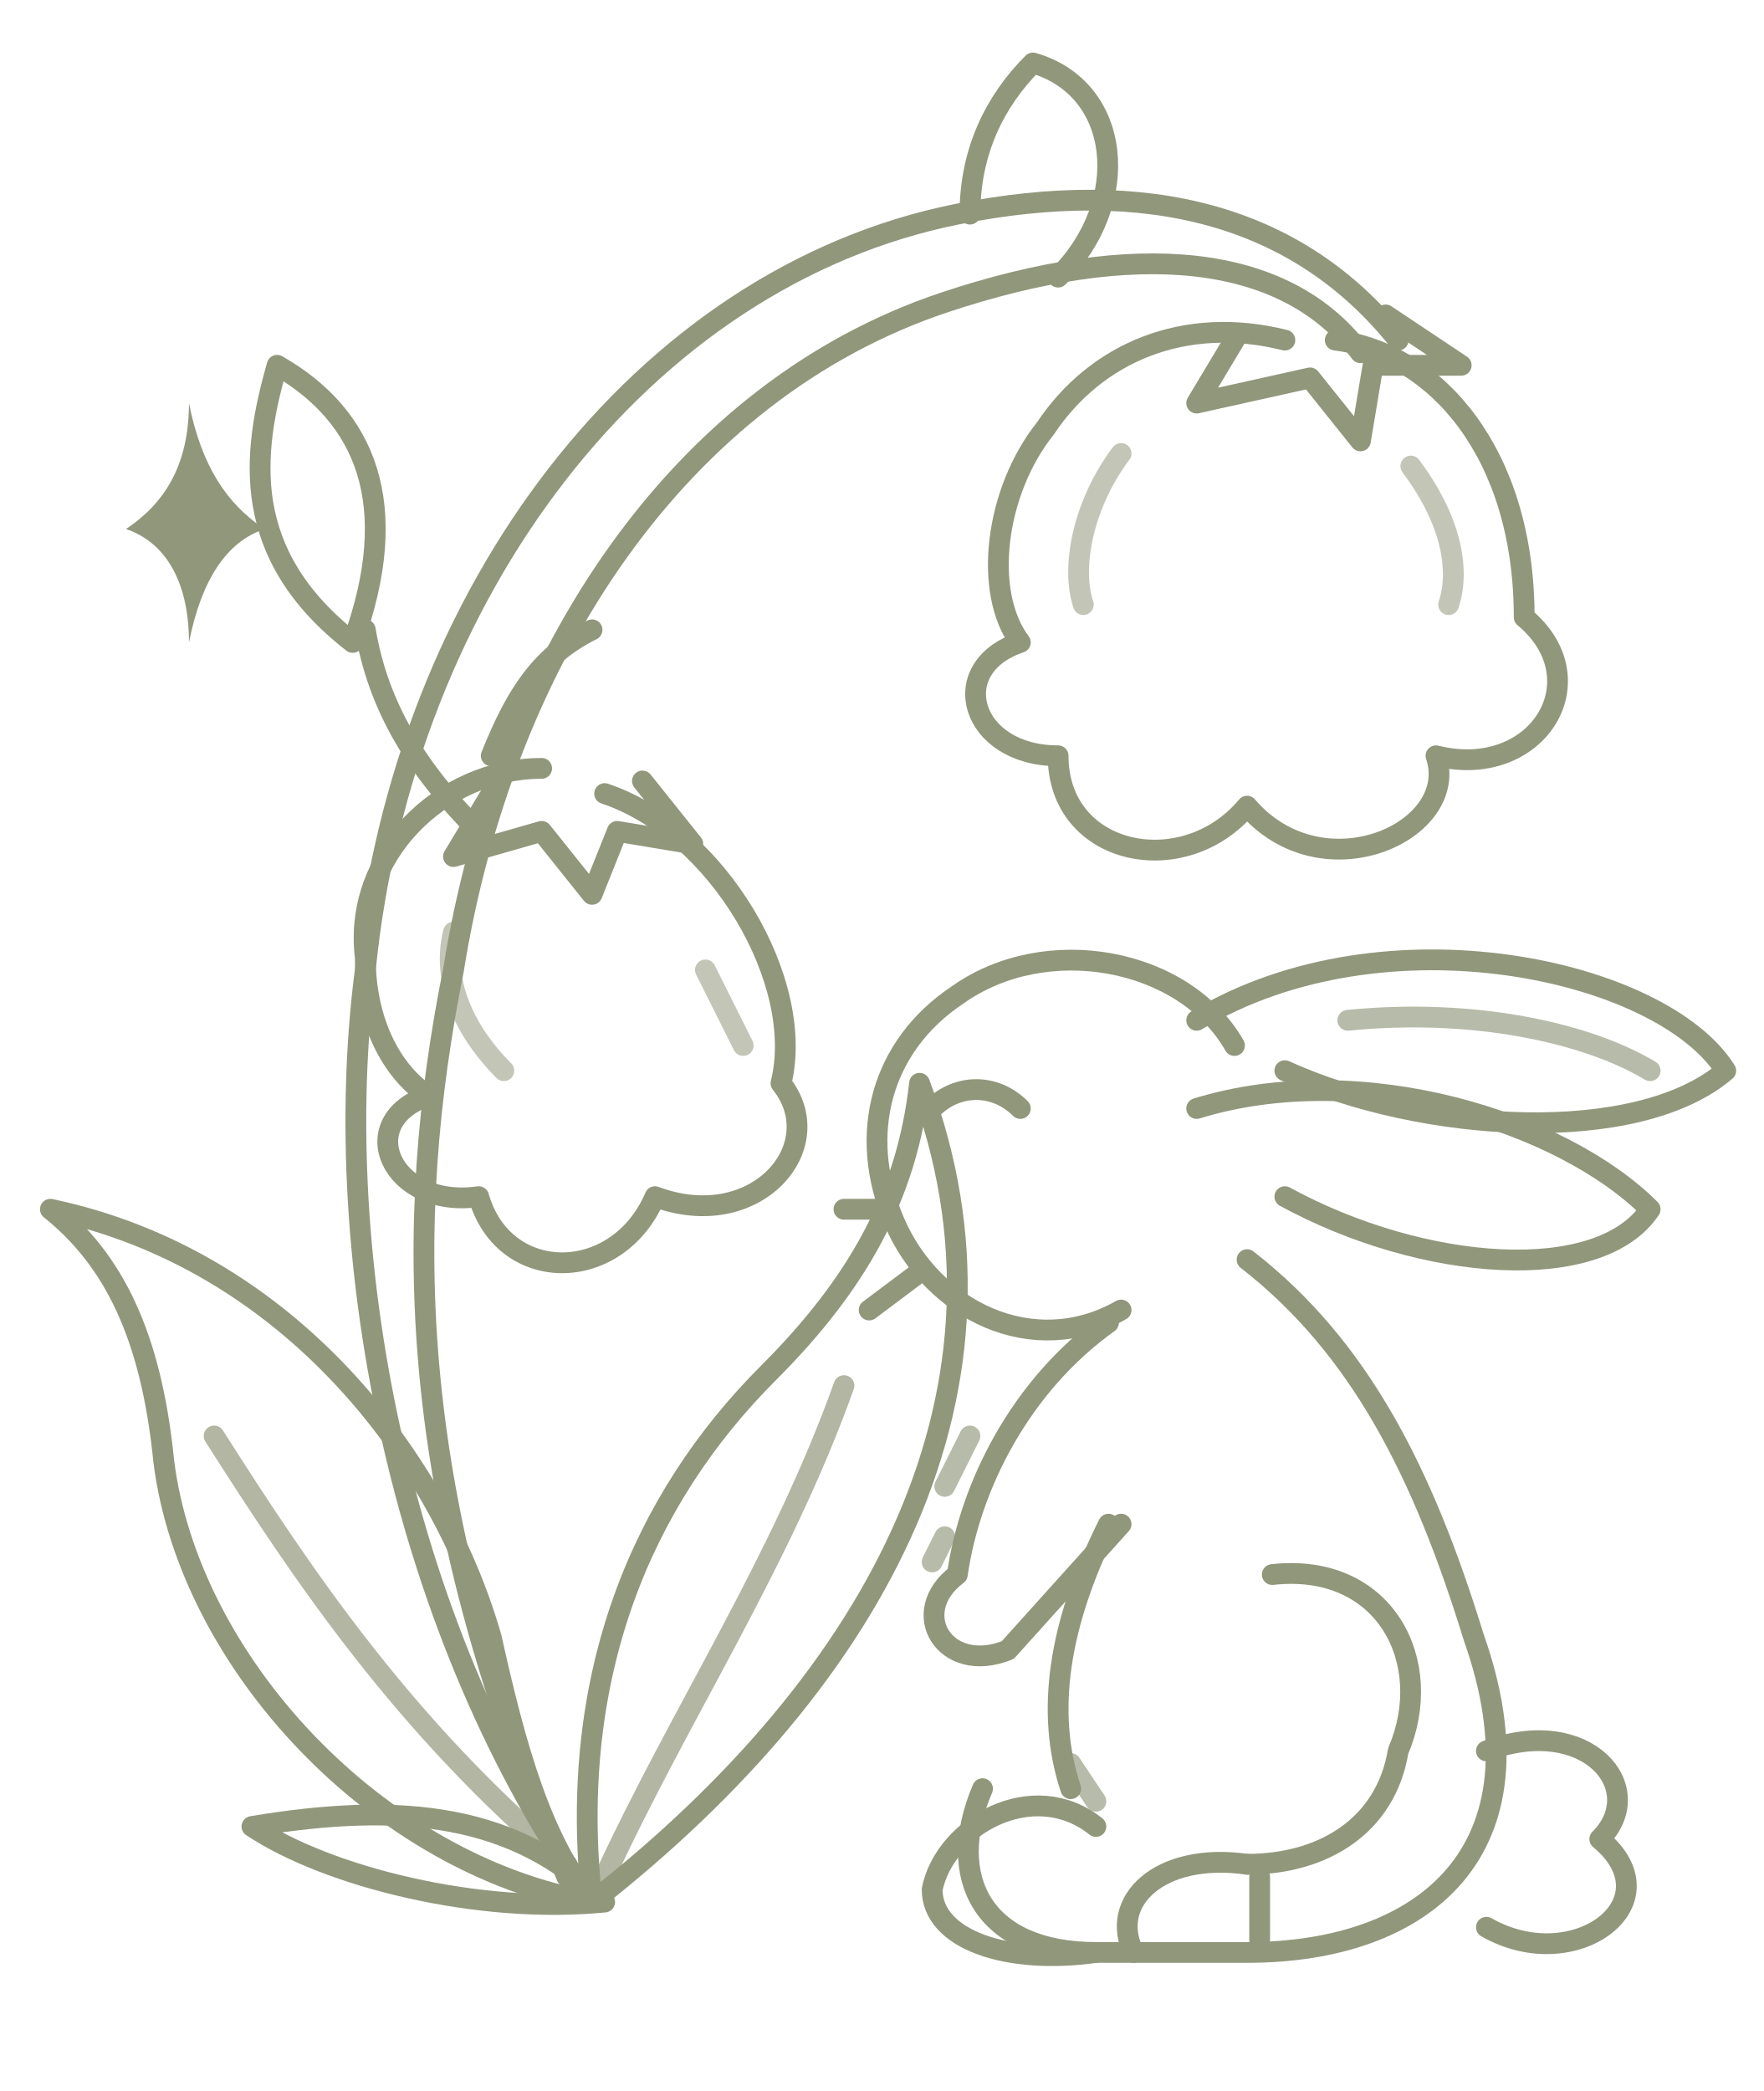
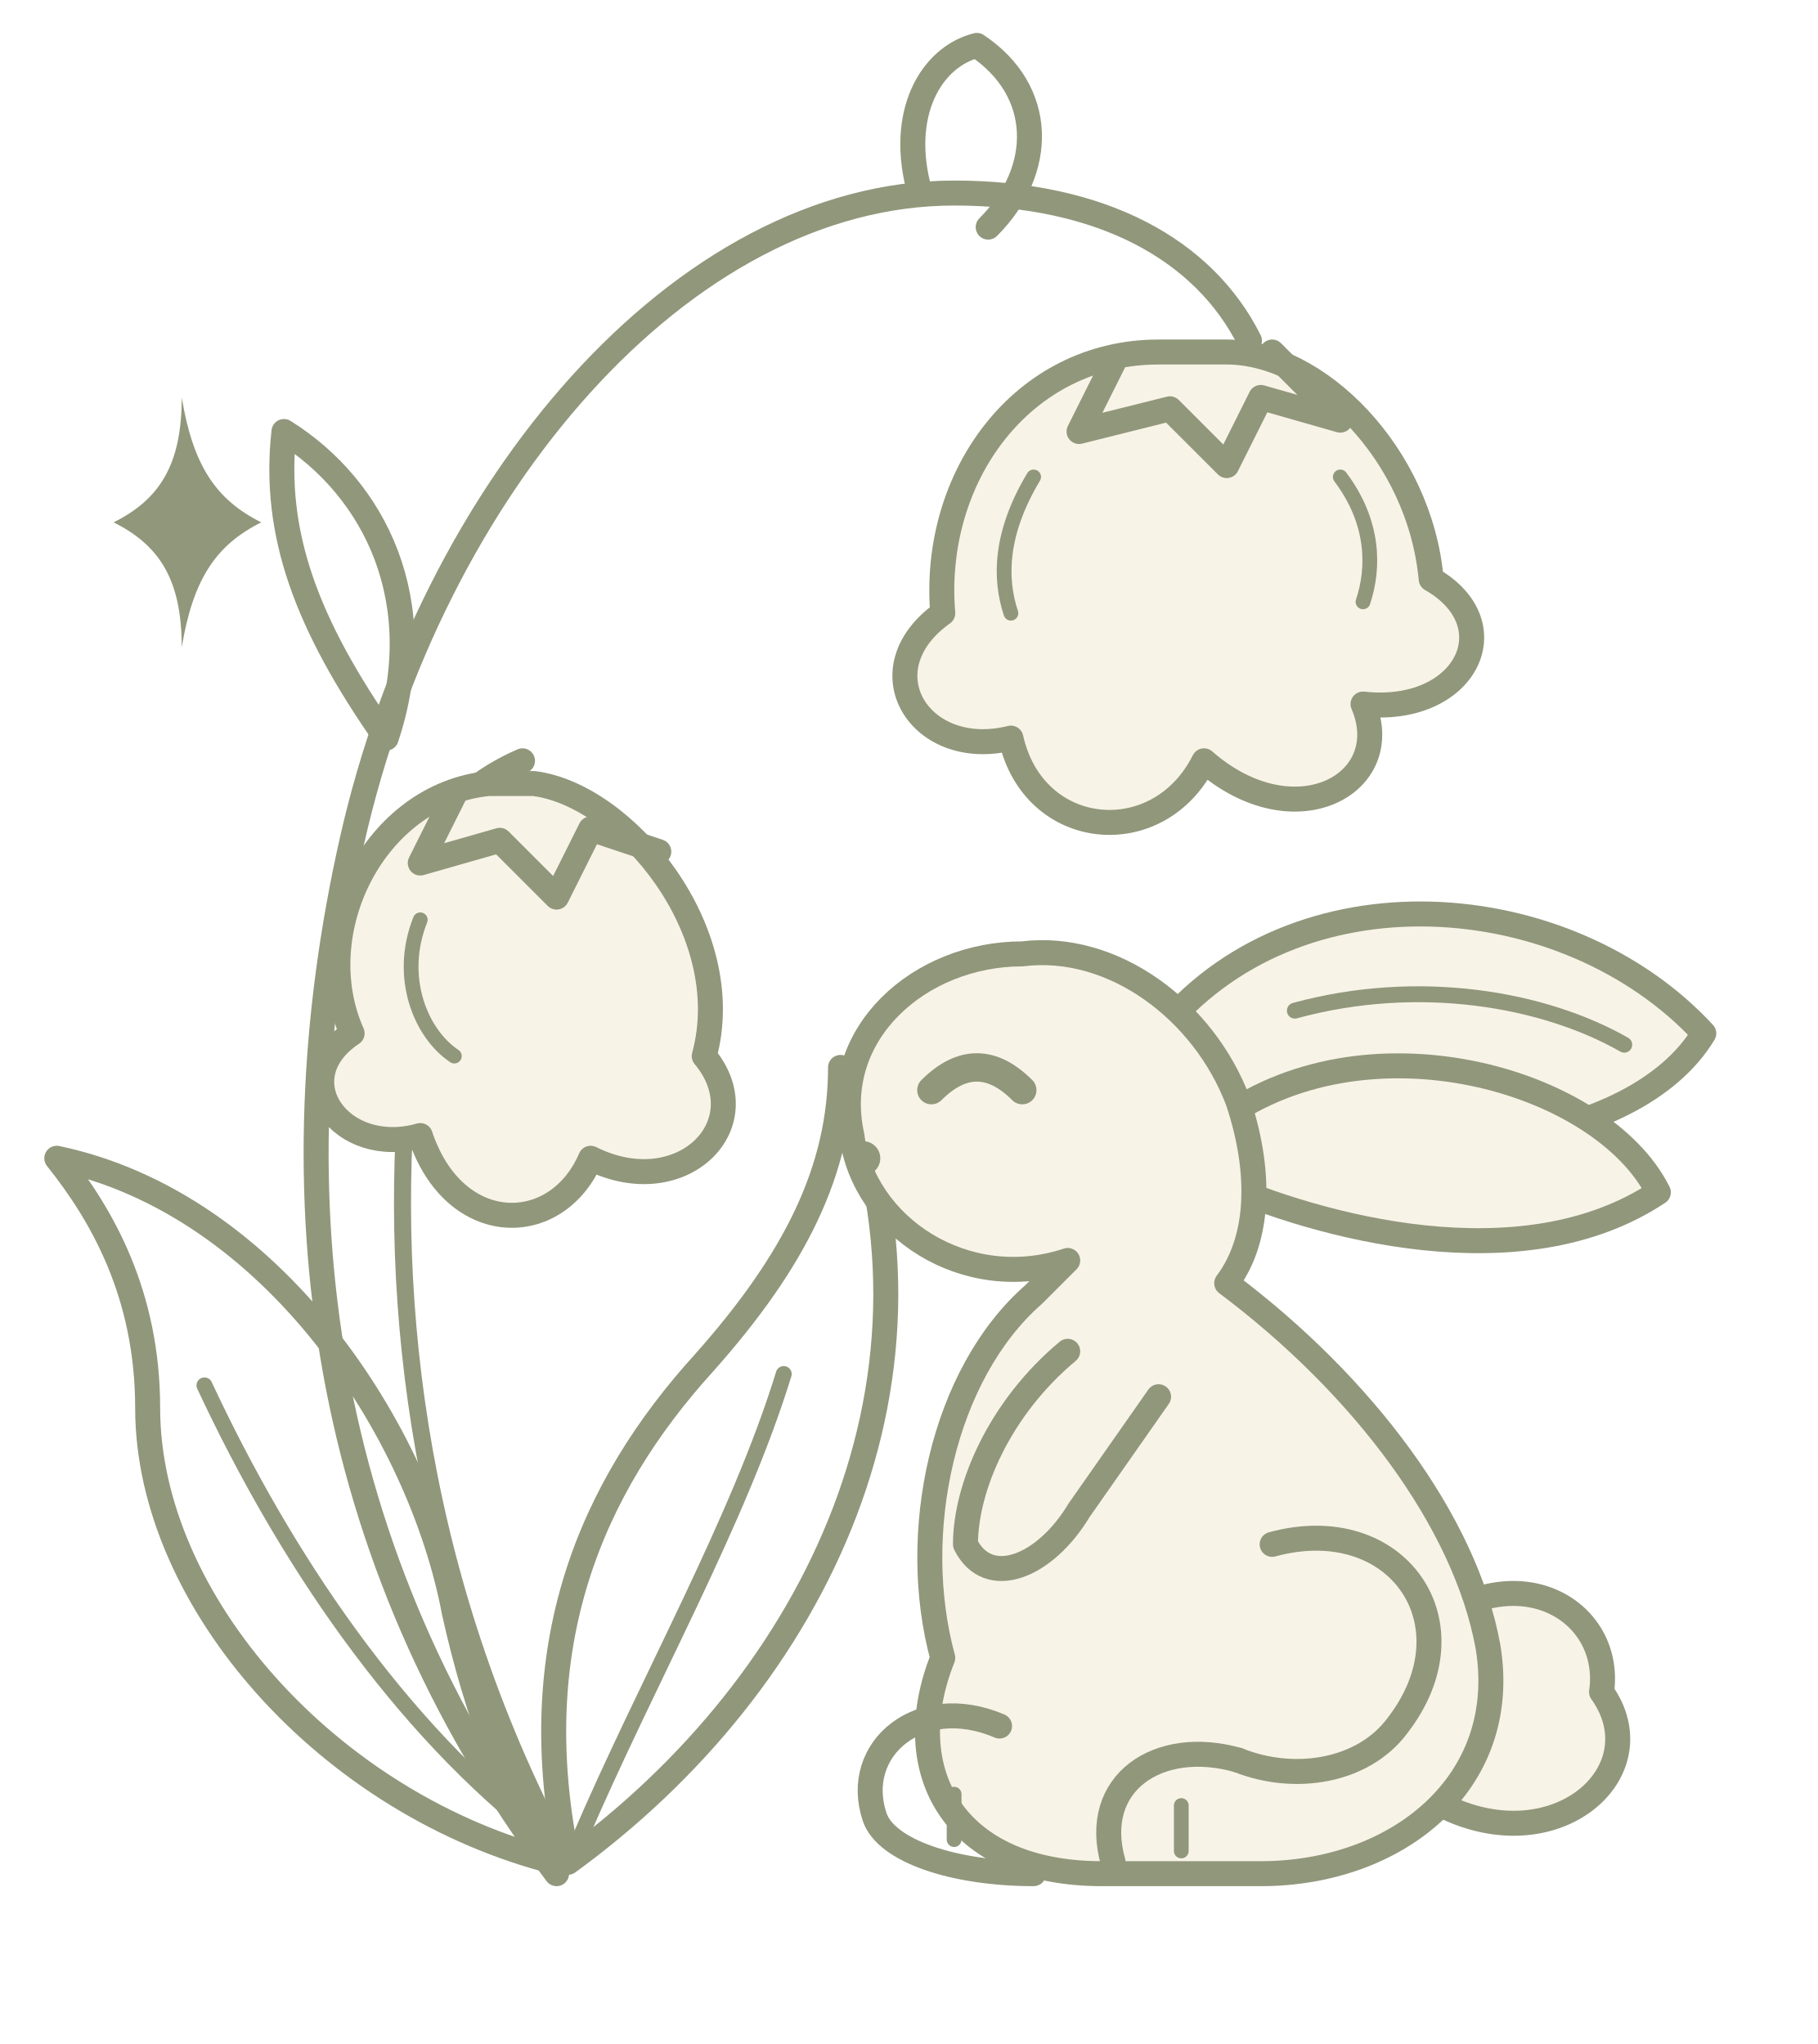
- <svg xmlns="http://www.w3.org/2000/svg" width="140" height="166" viewBox="0 0 140 166" fill="none">
-   <g stroke="#91977b" stroke-width="1.65" stroke-linecap="round" stroke-linejoin="round">
-     <path d="M47 151C32 130 26 100 29 77C32 47 51 22 76 17C91 14 103 17 111 27" />
-     <path d="M45 149C32 119 32 97 36 77C40 52 54 31 75 24C90 19 102 20 108 28" />
-     <path d="M38 66C33 61 30 56 29 50" />
-     <path d="M28 51C19 44 20 36 22 29C29 33 32 40 28 51Z" />
-     <path d="M39 60C41 55 43 52 47 50" />
-     <path d="M77 17C77 12 79 8 82 5C89 7 90 16 84 22" />
-     <path d="M102 27C94 25 87 28 83 34C79 39 78 47 81 51C75 53 77 60 84 60C84 68 94 70 99 64C105 71 116 66 114 60C122 62 127 54 121 49C121 36 114 28 106 27" />
-     <path d="M98 27L95 32L104 30L108 35L109 29L116 29L110 25" />
-     <path d="M89 36C86 40 85 45 86 48M112 37C115 41 116 45 115 48" opacity=".55" />
-     <path d="M43 61C35 61 28 68 29 76C29 81 31 85 34 87C28 89 31 96 38 95C40 102 49 102 52 95C60 98 66 91 62 86C64 78 57 66 48 63" />
-     <path d="M39 63L36 68L43 66L47 71L49 66L55 67L51 62" />
-     <path d="M36 74C35 78 37 82 40 85M56 77L59 83" opacity=".55" />
-     <path d="M47 151C30 148 15 132 13 116C12 106 9 100 4 96C23 100 35 116 39 130C41 139 43 146 47 151Z" />
-     <path d="M17 114C24 125 32 137 45 148" opacity=".7" />
-     <path d="M47 151C45 133 51 119 61 109C68 102 72 95 73 86C82 110 70 133 47 151Z" />
-     <path d="M48 149C54 136 62 124 67 110" opacity=".7" />
-     <path d="M48 151C38 152 26 149 20 145C32 143 41 144 48 151Z" />
-     <path d="M95 88C108 84 124 89 131 96C127 102 113 101 102 95" />
-     <path d="M95 81C110 72 132 77 137 85C130 91 113 90 102 85" />
-     <path d="M107 81C117 80 126 82 131 85" opacity=".65" />
-     <path d="M98 83C94 76 83 74 76 79C70 83 68 90 71 97C74 104 82 108 89 104" />
-     <path d="M74 88C76 86 79 86 81 88" />
-     <path d="M70 96L67 96M73 101L69 104" />
-     <path d="M88 105C81 110 77 118 76 125C72 128 75 133 80 131L89 121" />
-     <path d="M99 100C108 107 113 117 117 130C123 147 113 155 99 155L87 155C78 155 75 149 78 142" />
-     <path d="M88 121C84 129 83 136 85 142M101 125C110 124 114 132 111 139C110 145 105 148 99 148" />
-     <path d="M87 145C82 141 75 145 74 150C74 154 80 156 87 155M99 148C92 147 88 151 90 155M100 149L100 154" />
-     <path d="M118 139C126 136 131 142 127 146C133 151 125 157 118 153" />
-     <path d="M77 114L75 118M75 122L74 124M85 140L87 143" opacity=".65" />
-     <path d="M15 51C15 46 13 43 10 42C13 40 15 37 15 32C16 37 18 40 21 42C18 43 16 46 15 51Z" fill="#91977b" stroke="none" />
+ <svg xmlns="http://www.w3.org/2000/svg" width="160" height="180" viewBox="0 0 160 180" fill="none" shape-rendering="geometricPrecision">
+   <g stroke="#91977b" stroke-width="2.2" stroke-linecap="round" stroke-linejoin="round">
+     <path d="M49 165C28 137 24 105 31 74C38 43 60 17 84 17C97 17 106 22 110 30" />
+     <path d="M50 164C37 140 34 115 36 94" stroke-width="1.5" />
+     <path d="M34 65C27 55 24 47 25 38C33 43 38 53 34 65Z" />
+     <path d="M81 17C79 10 82 5 86 4C92 8 92 15 87 20" />
+     <path d="M102 31C90 31 82 42 83 54C76 59 81 67 89 65C91 74 102 75 106 67C114 74 123 69 120 62C129 63 133 55 126 51C125 40 116 31 108 31Z" fill="#f8f3e7" />
+     <path d="M98 32L95 38L103 36L108 41L111 35L118 37L112 31" />
+     <path d="M91 42C88 47 88 51 89 54M118 42C121 46 121 50 120 53" stroke-width="1.3" />
+     <path d="M34 85C34 77 39 70 46 67" />
+     <path d="M43 69C33 70 27 82 31 91C25 95 30 102 37 100C40 109 49 109 52 102C60 106 67 99 62 93C65 82 55 70 47 69Z" fill="#f8f3e7" />
+     <path d="M40 70L37 76L44 74L49 79L52 73L58 75" />
+     <path d="M37 81C35 86 37 91 40 93" stroke-width="1.3" />
+     <path d="M49 164C29 159 13 141 13 124C13 114 9 107 5 102C24 106 37 126 40 142C42 151 45 159 49 164Z" />
+     <path d="M18 122C25 137 35 152 48 162" stroke-width="1.4" />
+     <path d="M50 164C46 145 52 131 62 120C70 111 74 103 74 94C85 121 72 148 50 164Z" />
+     <path d="M51 162C57 148 65 134 69 121" stroke-width="1.4" />
+     <path d="M102 91C114 76 138 78 150 91C144 101 123 104 105 97Z" fill="#f8f3e7" />
+     <path d="M107 99C120 89 141 95 146 105C134 113 116 108 107 104Z" fill="#f8f3e7" />
+     <path d="M114 89C125 86 136 88 143 92" stroke-width="1.4" />
+     <path d="M126 143C134 137 142 142 141 149C146 156 137 164 127 159" fill="#f8f3e7" />
+     <path d="M94 111C85 114 76 108 75 100C73 91 81 84 90 84C98 83 106 89 109 97C111 103 111 109 108 113C120 122 129 134 131 145C133 157 123 165 111 165H97C84 165 79 156 83 146C80 135 83 121 91 114Z" fill="#f8f3e7" />
+     <path d="M82 96Q86 92 90 96" stroke-width="2.5" />
+     <circle cx="76" cy="102" r="1.5" fill="#91977b" stroke="none" />
+     <path d="M94 119C88 124 85 131 85 136C87 140 92 138 95 133L102 123" />
+     <path d="M112 136C123 133 130 143 123 152C120 156 114 157 109 155" />
+     <path d="M109 155C102 153 96 157 98 164M88 152C81 149 75 154 77 160C78 163 84 165 91 165" />
+     <path d="M84 158L84 162M104 159L104 163" stroke-width="1.3" />
+     <path d="M16 35C16 41 14 44 10 46C14 48 16 51 16 57C17 51 19 48 23 46C19 44 17 41 16 35Z" fill="#91977b" stroke="none" />
  </g>
</svg>
